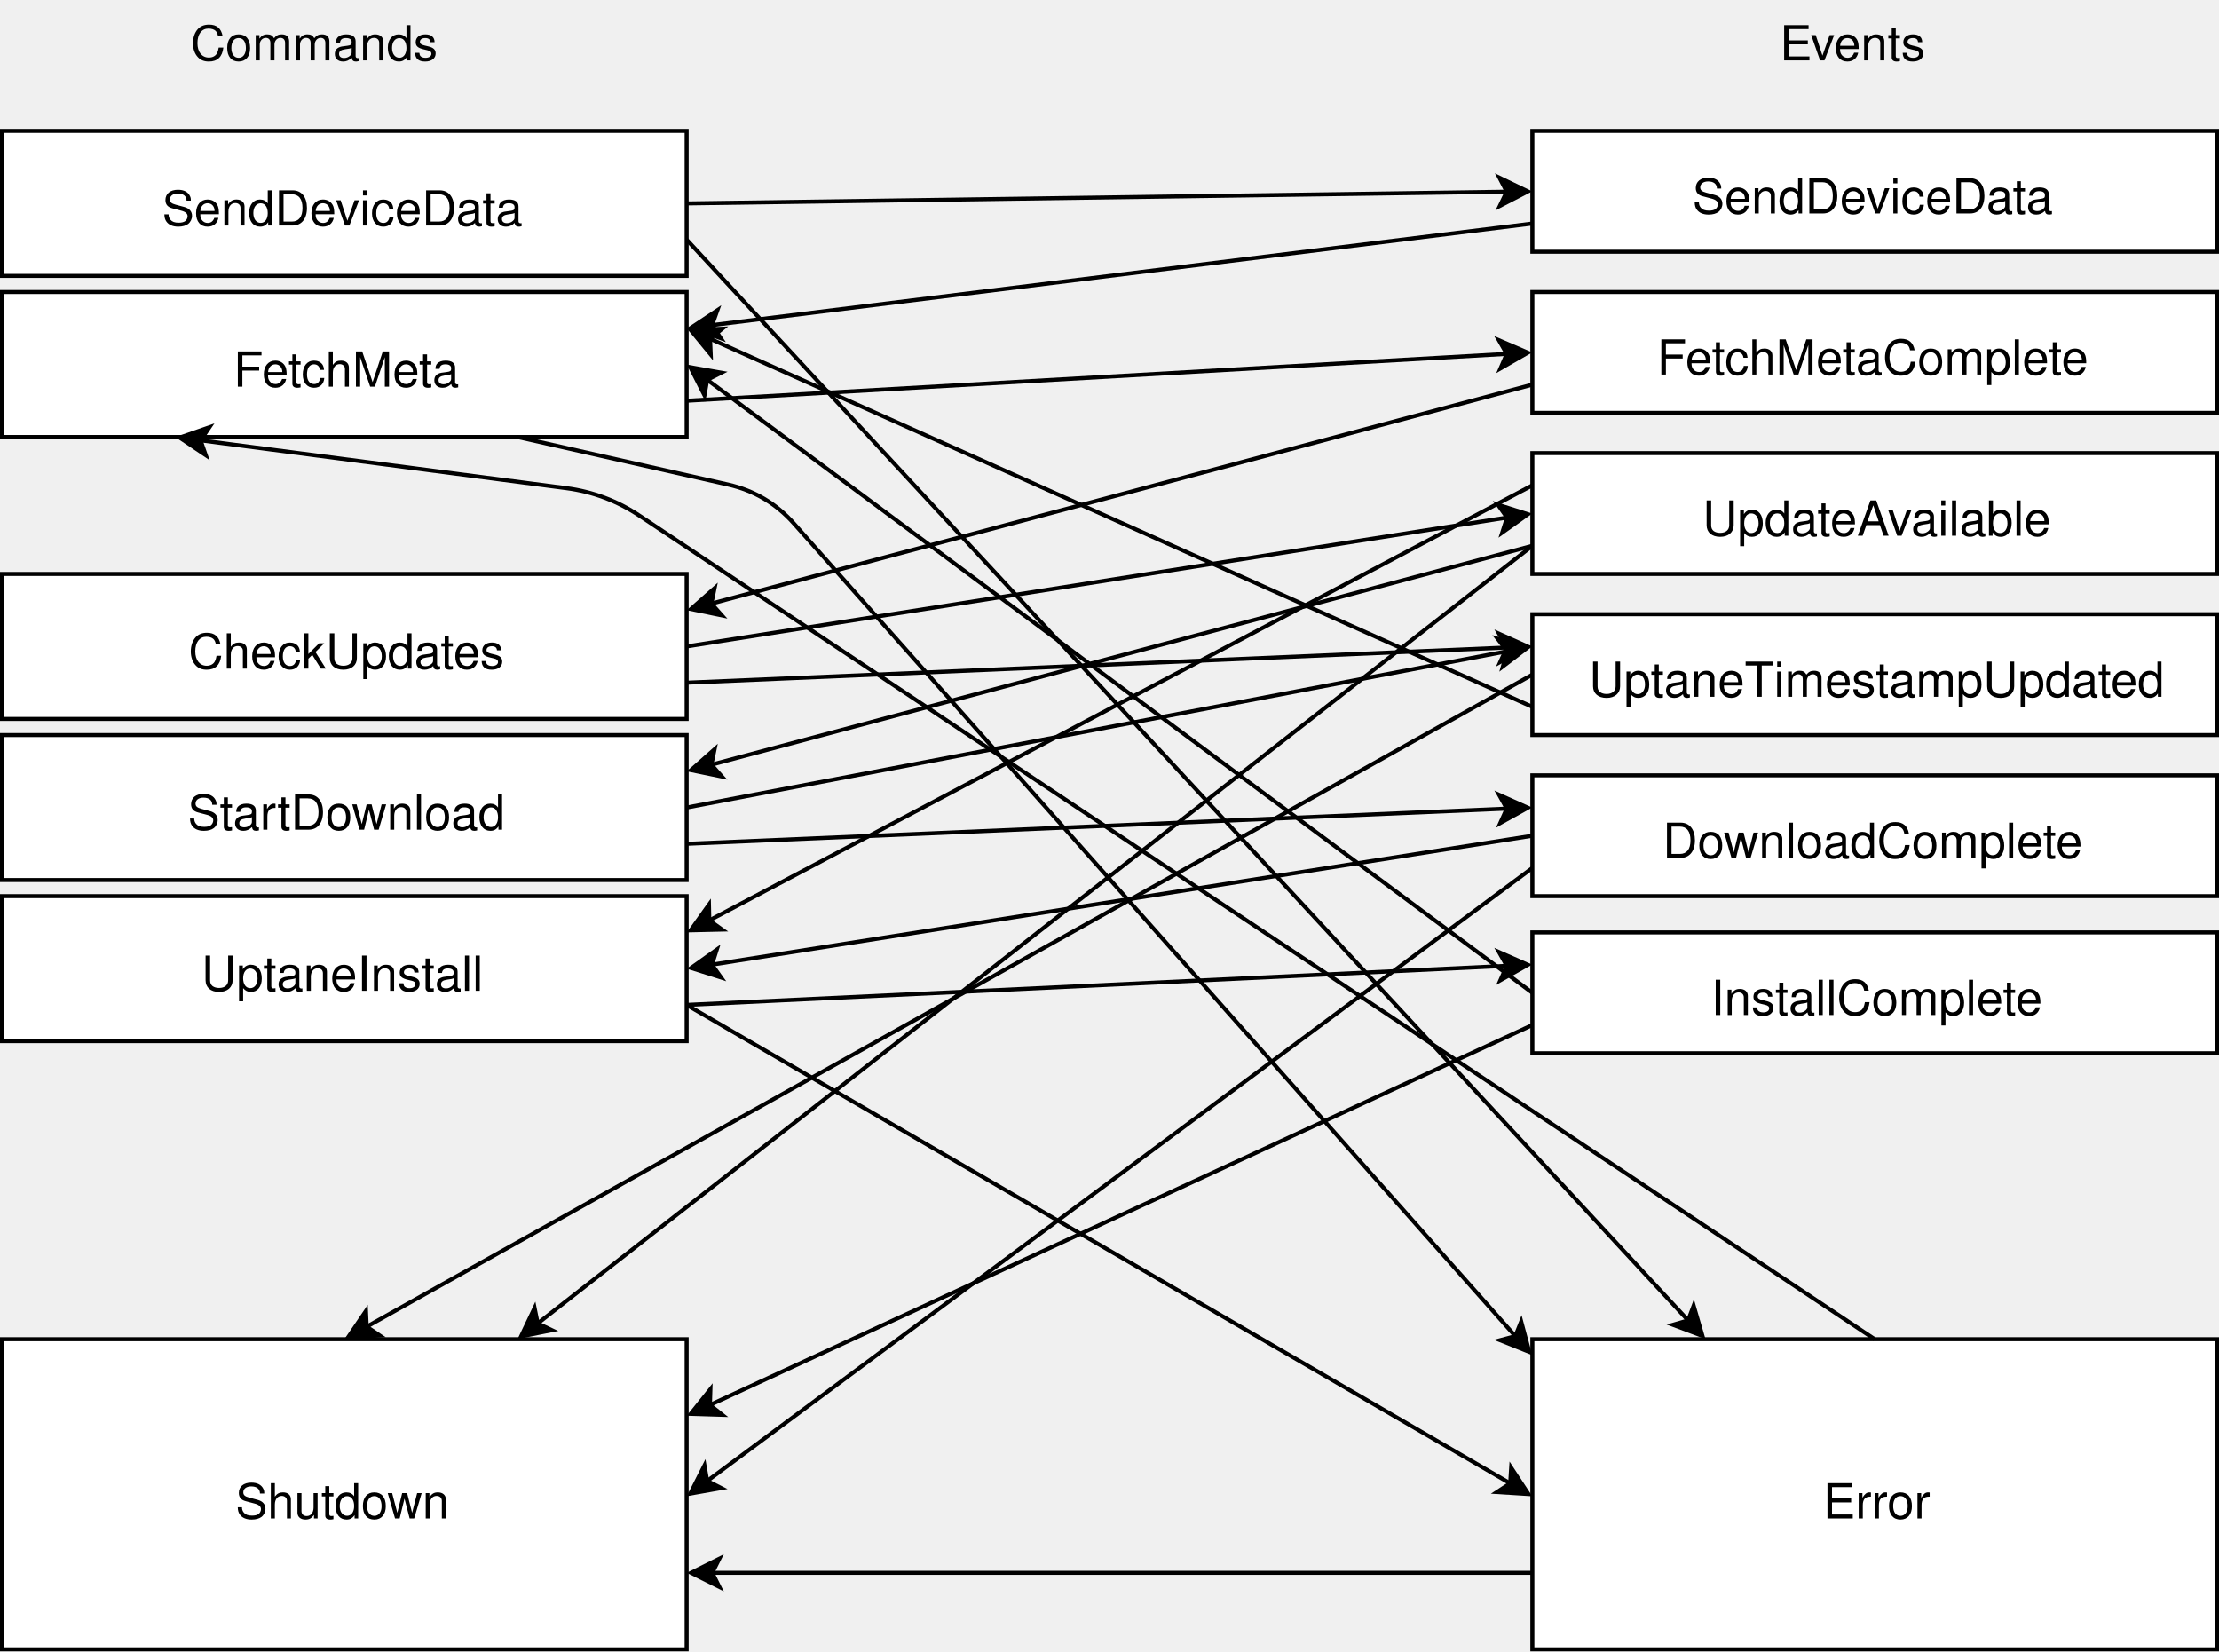
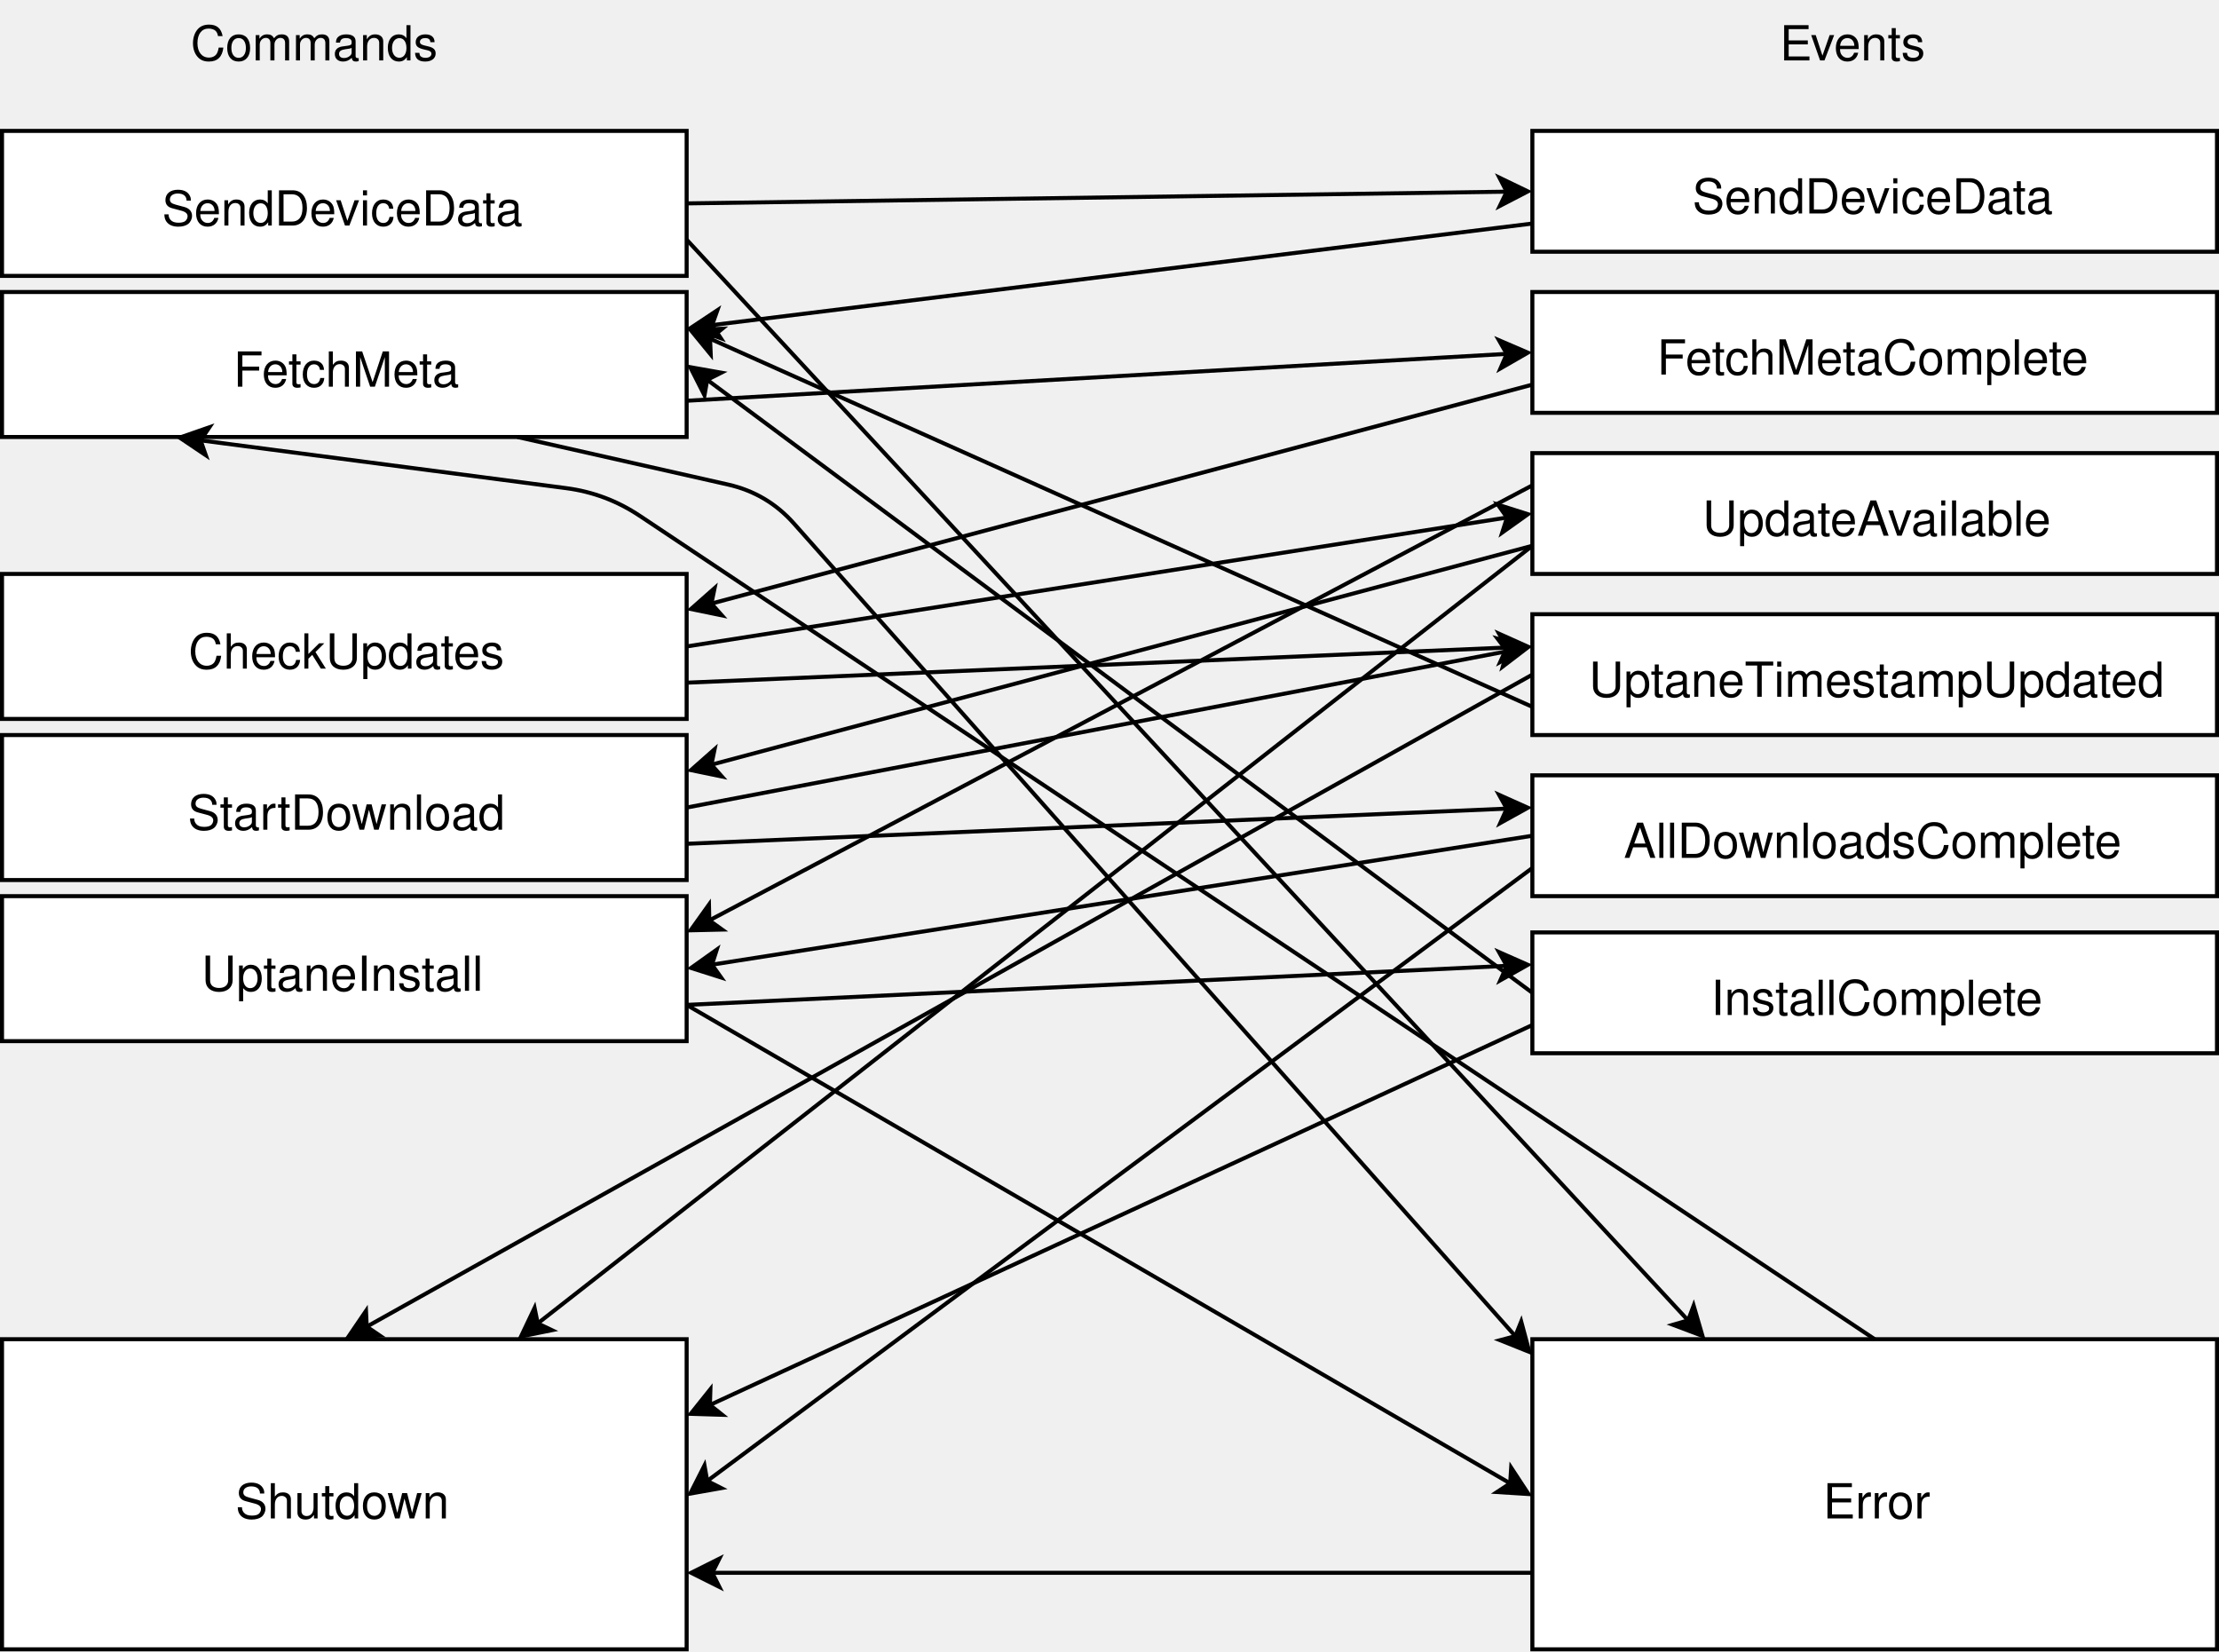
<svg xmlns="http://www.w3.org/2000/svg" width="551px" height="410px" version="1.1" content="" style="background-color: rgb(255, 255, 255);" id="svg246">
  <defs id="defs2" />
  <g transform="translate(0.5,0.5)" id="g244">
    <rect x="0" y="32" width="170" height="36" pointer-events="none" id="rect4" style="fill:#ffffff;stroke:#000000" />
    <g transform="translate(39.5,43.5)" id="g10">
      <switch id="switch8">
        <text x="45" y="12" font-size="12px" id="text6" style="font-size:12px;font-family:Helvetica;text-anchor:middle;fill:#000000">SendDeviceData</text>
      </switch>
    </g>
    <rect x="0" y="72" width="170" height="36" pointer-events="none" id="rect12" style="fill:#ffffff;stroke:#000000" />
    <g transform="translate(56.5,83.5)" id="g18">
      <switch id="switch16">
        <text x="29" y="12" font-size="12px" id="text14" style="font-size:12px;font-family:Helvetica;text-anchor:middle;fill:#000000">FetchMeta</text>
      </switch>
    </g>
    <rect x="0" y="222" width="170" height="36" pointer-events="none" id="rect20" style="fill:#ffffff;stroke:#000000" />
    <g transform="translate(49.5,233.5)" id="g26">
      <switch id="switch24">
        <text x="35" y="12" font-size="12px" id="text22" style="font-size:12px;font-family:Helvetica;text-anchor:middle;fill:#000000">UptaneInstall</text>
      </switch>
    </g>
    <rect x="0" y="182" width="170" height="36" pointer-events="none" id="rect28" style="fill:#ffffff;stroke:#000000" />
    <g transform="translate(45.5,193.5)" id="g34">
      <switch id="switch32">
        <text x="40" y="12" font-size="12px" id="text30" style="font-size:12px;font-family:Helvetica;text-anchor:middle;fill:#000000">StartDownload</text>
      </switch>
    </g>
    <rect x="0" y="142" width="170" height="36" pointer-events="none" id="rect36" style="fill:#ffffff;stroke:#000000" />
    <g transform="translate(45.5,153.5)" id="g42">
      <switch id="switch40">
        <text x="40" y="12" font-size="12px" id="text38" style="font-size:12px;font-family:Helvetica;text-anchor:middle;fill:#000000">CheckUpdates</text>
      </switch>
    </g>
    <rect x="0" y="332" width="170" height="77" pointer-events="none" id="rect44" style="fill:#ffffff;stroke:#000000" />
    <g transform="translate(57.5,364.5)" id="g50">
      <switch id="switch48">
        <text x="27" y="12" font-size="12px" id="text46" style="font-size:12px;font-family:Helvetica;text-anchor:middle;fill:#000000">Shutdown</text>
      </switch>
    </g>
    <rect x="380" y="32" width="170" height="30" pointer-events="none" id="rect68" style="fill:#ffffff;stroke:#000000" />
    <g transform="translate(419.5,40.5)" id="g74">
      <switch id="switch72">
        <text x="45" y="12" font-size="12px" id="text70" style="font-size:12px;font-family:Helvetica;text-anchor:middle;fill:#000000">SendDeviceData</text>
      </switch>
    </g>
    <rect x="380" y="72" width="170" height="30" pointer-events="none" id="rect76" style="fill:#ffffff;stroke:#000000" />
    <g transform="translate(410.5,80.5)" id="g82">
      <switch id="switch80">
        <text x="54" y="12" font-size="12px" id="text78" style="font-size:12px;font-family:Helvetica;text-anchor:middle;fill:#000000">FetchMetaComplete</text>
      </switch>
    </g>
    <rect x="380" y="192" width="170" height="30" pointer-events="none" id="rect84" style="fill:#ffffff;stroke:#000000" />
    <g transform="translate(412.5,200.5)" id="g90">
      <switch id="switch88">
-         <text x="52" y="12" font-size="12px" id="text86" style="font-size:12px;font-family:Helvetica;text-anchor:middle;fill:#000000">DownloadComplete</text>
+         <text x="52" y="12" font-size="12px" id="text86" style="font-size:12px;font-family:Helvetica;text-anchor:middle;fill:#000000">AllDownloadsComplete</text>
      </switch>
    </g>
    <rect x="380" y="152" width="170" height="30" pointer-events="none" id="rect92" style="fill:#ffffff;stroke:#000000" />
    <g transform="translate(393.5,160.5)" id="g98">
      <switch id="switch96">
        <text x="72" y="12" font-size="12px" id="text94" style="font-size:12px;font-family:Helvetica;text-anchor:middle;fill:#000000">UptaneTimestampUpdated</text>
      </switch>
    </g>
    <rect x="380" y="112" width="170" height="30" pointer-events="none" id="rect100" style="fill:#ffffff;stroke:#000000" />
    <g transform="translate(421.5,120.5)" id="g106">
      <switch id="switch104">
        <text x="44" y="12" font-size="12px" id="text102" style="font-size:12px;font-family:Helvetica;text-anchor:middle;fill:#000000">UpdateAvailable</text>
      </switch>
    </g>
    <rect x="380" y="231" width="170" height="30" pointer-events="none" id="rect108" style="fill:#ffffff;stroke:#000000" />
    <g transform="translate(423.5,239.5)" id="g114">
      <switch id="switch112">
        <text x="42" y="12" font-size="12px" id="text110" style="font-size:12px;font-family:Helvetica;text-anchor:middle;fill:#000000">InstallComplete</text>
      </switch>
    </g>
    <rect x="380" y="332" width="170" height="77" pointer-events="none" id="rect132" style="fill:#ffffff;stroke:#000000" />
    <g transform="translate(451.5,364.5)" id="g138">
      <switch id="switch136">
        <text x="14" y="12" font-size="12px" id="text134" style="font-size:12px;font-family:Helvetica;text-anchor:middle;fill:#000000">Error</text>
      </switch>
    </g>
    <path d="M 170,50 373.63,47.09" stroke-miterlimit="10" pointer-events="none" id="path140" style="fill:none;stroke:#000000;stroke-miterlimit:10" />
    <path d="m 378.88,47.02 -6.95,3.6 1.7,-3.53 -1.8,-3.47 z" stroke-miterlimit="10" pointer-events="none" id="path142" style="fill:#000000;stroke:#000000;stroke-miterlimit:10" />
    <path d="M 380,55 176.32,80.22" stroke-miterlimit="10" pointer-events="none" id="path144" style="fill:none;stroke:#000000;stroke-miterlimit:10" />
    <path d="m 171.11,80.86 6.52,-4.33 -1.31,3.69 2.17,3.26 z" stroke-miterlimit="10" pointer-events="none" id="path146" style="fill:#000000;stroke:#000000;stroke-miterlimit:10" />
    <path d="M 380,95 176.15,149.36" stroke-miterlimit="10" pointer-events="none" id="path148" style="fill:none;stroke:#000000;stroke-miterlimit:10" />
    <path d="m 171.08,150.71 5.86,-5.18 -0.79,3.83 2.6,2.93 z" stroke-miterlimit="10" pointer-events="none" id="path150" style="fill:#000000;stroke:#000000;stroke-miterlimit:10" />
    <path d="M 170,99 373.64,87.36" stroke-miterlimit="10" pointer-events="none" id="path152" style="fill:none;stroke:#000000;stroke-miterlimit:10" />
    <path d="m 378.88,87.06 -6.79,3.9 1.55,-3.6 -1.94,-3.39 z" stroke-miterlimit="10" pointer-events="none" id="path154" style="fill:#000000;stroke:#000000;stroke-miterlimit:10" />
    <path d="m 128,108 52.25,11.8 q 9.75,2.2 16.39,9.68 l 179.13,201.76" stroke-miterlimit="10" pointer-events="none" id="path156" style="fill:none;stroke:#000000;stroke-miterlimit:10" />
    <path d="m 379.26,335.16 -7.27,-2.91 3.78,-1.01 1.46,-3.63 z" stroke-miterlimit="10" pointer-events="none" id="path158" style="fill:#000000;stroke:#000000;stroke-miterlimit:10" />
    <path d="M 170,160 373.71,127.99" stroke-miterlimit="10" pointer-events="none" id="path160" style="fill:none;stroke:#000000;stroke-miterlimit:10" />
    <path d="m 378.9,127.17 -6.38,4.55 1.19,-3.73 -2.27,-3.19 z" stroke-miterlimit="10" pointer-events="none" id="path162" style="fill:#000000;stroke:#000000;stroke-miterlimit:10" />
    <path d="m 170,169 203.64,-8.73" stroke-miterlimit="10" pointer-events="none" id="path164" style="fill:none;stroke:#000000;stroke-miterlimit:10" />
    <path d="m 378.88,160.05 -6.84,3.79 1.6,-3.57 -1.9,-3.42 z" stroke-miterlimit="10" pointer-events="none" id="path166" style="fill:#000000;stroke:#000000;stroke-miterlimit:10" />
    <path d="M 380,167 90.56,328.89" stroke-miterlimit="10" pointer-events="none" id="path168" style="fill:none;stroke:#000000;stroke-miterlimit:10" />
    <path d="m 85.98,331.45 4.4,-6.47 0.18,3.91 3.23,2.2 z" stroke-miterlimit="10" pointer-events="none" id="path170" style="fill:#000000;stroke:#000000;stroke-miterlimit:10" />
    <path d="M 380,175 175.81,83.6" stroke-miterlimit="10" pointer-events="none" id="path172" style="fill:none;stroke:#000000;stroke-miterlimit:10" />
    <path d="m 171.02,81.46 7.82,-0.34 -3.03,2.48 0.17,3.91 z" stroke-miterlimit="10" pointer-events="none" id="path174" style="fill:#000000;stroke:#000000;stroke-miterlimit:10" />
    <path d="M 380,135 176.15,189.36" stroke-miterlimit="10" pointer-events="none" id="path176" style="fill:none;stroke:#000000;stroke-miterlimit:10" />
    <path d="m 171.08,190.71 5.86,-5.18 -0.79,3.83 2.6,2.93 z" stroke-miterlimit="10" pointer-events="none" id="path178" style="fill:#000000;stroke:#000000;stroke-miterlimit:10" />
    <path d="M 380,120 175.63,228.02" stroke-miterlimit="10" pointer-events="none" id="path180" style="fill:none;stroke:#000000;stroke-miterlimit:10" />
    <path d="m 170.99,230.48 4.55,-6.37 0.09,3.91 3.18,2.28 z" stroke-miterlimit="10" pointer-events="none" id="path182" style="fill:#000000;stroke:#000000;stroke-miterlimit:10" />
    <path d="M 380,135 133.02,328.08" stroke-miterlimit="10" pointer-events="none" id="path184" style="fill:none;stroke:#000000;stroke-miterlimit:10" />
    <path d="m 128.88,331.31 3.36,-7.07 0.78,3.84 3.53,1.68 z" stroke-miterlimit="10" pointer-events="none" id="path186" style="fill:#000000;stroke:#000000;stroke-miterlimit:10" />
    <path d="m 170,209 203.64,-8.73" stroke-miterlimit="10" pointer-events="none" id="path188" style="fill:none;stroke:#000000;stroke-miterlimit:10" />
    <path d="m 378.88,200.05 -6.84,3.79 1.6,-3.57 -1.9,-3.42 z" stroke-miterlimit="10" pointer-events="none" id="path190" style="fill:#000000;stroke:#000000;stroke-miterlimit:10" />
    <path d="M 170,200 373.74,161.19" stroke-miterlimit="10" pointer-events="none" id="path192" style="fill:none;stroke:#000000;stroke-miterlimit:10" />
    <path d="m 378.9,160.21 -6.22,4.75 1.06,-3.77 -2.37,-3.11 z" stroke-miterlimit="10" pointer-events="none" id="path194" style="fill:#000000;stroke:#000000;stroke-miterlimit:10" />
    <path d="M 380,207 176.29,239.01" stroke-miterlimit="10" pointer-events="none" id="path196" style="fill:none;stroke:#000000;stroke-miterlimit:10" />
    <path d="m 171.1,239.83 6.38,-4.55 -1.19,3.73 2.27,3.19 z" stroke-miterlimit="10" pointer-events="none" id="path198" style="fill:#000000;stroke:#000000;stroke-miterlimit:10" />
    <path d="M 380,215 175.11,367.2" stroke-miterlimit="10" pointer-events="none" id="path200" style="fill:none;stroke:#000000;stroke-miterlimit:10" />
    <path d="m 170.9,370.33 3.53,-6.98 0.68,3.85 3.49,1.77 z" stroke-miterlimit="10" pointer-events="none" id="path202" style="fill:#000000;stroke:#000000;stroke-miterlimit:10" />
    <path d="m 170,249 203.64,-9.7" stroke-miterlimit="10" pointer-events="none" id="path204" style="fill:none;stroke:#000000;stroke-miterlimit:10" />
    <path d="m 378.88,239.05 -6.82,3.83 1.58,-3.58 -1.92,-3.41 z" stroke-miterlimit="10" pointer-events="none" id="path206" style="fill:#000000;stroke:#000000;stroke-miterlimit:10" />
    <path d="M 170,249 374.49,367.8" stroke-miterlimit="10" pointer-events="none" id="path208" style="fill:none;stroke:#000000;stroke-miterlimit:10" />
    <path d="m 379.03,370.44 -7.81,-0.49 3.27,-2.15 0.25,-3.9 z" stroke-miterlimit="10" pointer-events="none" id="path210" style="fill:#000000;stroke:#000000;stroke-miterlimit:10" />
    <path d="M 380,246 175.11,93.8" stroke-miterlimit="10" pointer-events="none" id="path212" style="fill:none;stroke:#000000;stroke-miterlimit:10" />
    <path d="m 170.9,90.67 7.7,1.36 -3.49,1.77 -0.68,3.85 z" stroke-miterlimit="10" pointer-events="none" id="path214" style="fill:#000000;stroke:#000000;stroke-miterlimit:10" />
    <path d="M 380,254 175.78,348.33" stroke-miterlimit="10" pointer-events="none" id="path216" style="fill:none;stroke:#000000;stroke-miterlimit:10" />
    <path d="m 171.01,350.53 4.89,-6.11 -0.12,3.91 3.06,2.44 z" stroke-miterlimit="10" pointer-events="none" id="path218" style="fill:#000000;stroke:#000000;stroke-miterlimit:10" />
    <path d="M 380,390 H 176.37" stroke-miterlimit="10" pointer-events="none" id="path220" style="fill:none;stroke:#000000;stroke-miterlimit:10" />
    <path d="m 171.12,390 7,-3.5 -1.75,3.5 1.75,3.5 z" stroke-miterlimit="10" pointer-events="none" id="path222" style="fill:#000000;stroke:#000000;stroke-miterlimit:10" />
    <path d="M 465,332 158.32,127.55 Q 150,122 140.08,120.7 L 49.31,108.83" stroke-miterlimit="10" pointer-events="none" id="path224" style="fill:none;stroke:#000000;stroke-miterlimit:10" />
    <path d="m 44.11,108.15 7.39,-2.57 -2.19,3.25 1.29,3.69 z" stroke-miterlimit="10" pointer-events="none" id="path226" style="fill:#000000;stroke:#000000;stroke-miterlimit:10" />
    <path d="M 170,59 418.67,327.33" stroke-miterlimit="10" pointer-events="none" id="path228" style="fill:none;stroke:#000000;stroke-miterlimit:10" />
    <path d="m 422.24,331.18 -7.33,-2.76 3.76,-1.09 1.38,-3.66 z" stroke-miterlimit="10" pointer-events="none" id="path230" style="fill:#000000;stroke:#000000;stroke-miterlimit:10" />
    <g transform="translate(46.5,2.5)" id="g236">
      <switch id="switch234">
        <text x="31" y="12" font-size="12px" id="text232" style="font-size:12px;font-family:Helvetica;text-anchor:middle;fill:#000000">Commands</text>
      </switch>
    </g>
    <g transform="translate(441.5,2.5)" id="g242">
      <switch id="switch240">
        <text x="18" y="12" font-size="12px" id="text238" style="font-size:12px;font-family:Helvetica;text-anchor:middle;fill:#000000">Events</text>
      </switch>
    </g>
  </g>
</svg>
